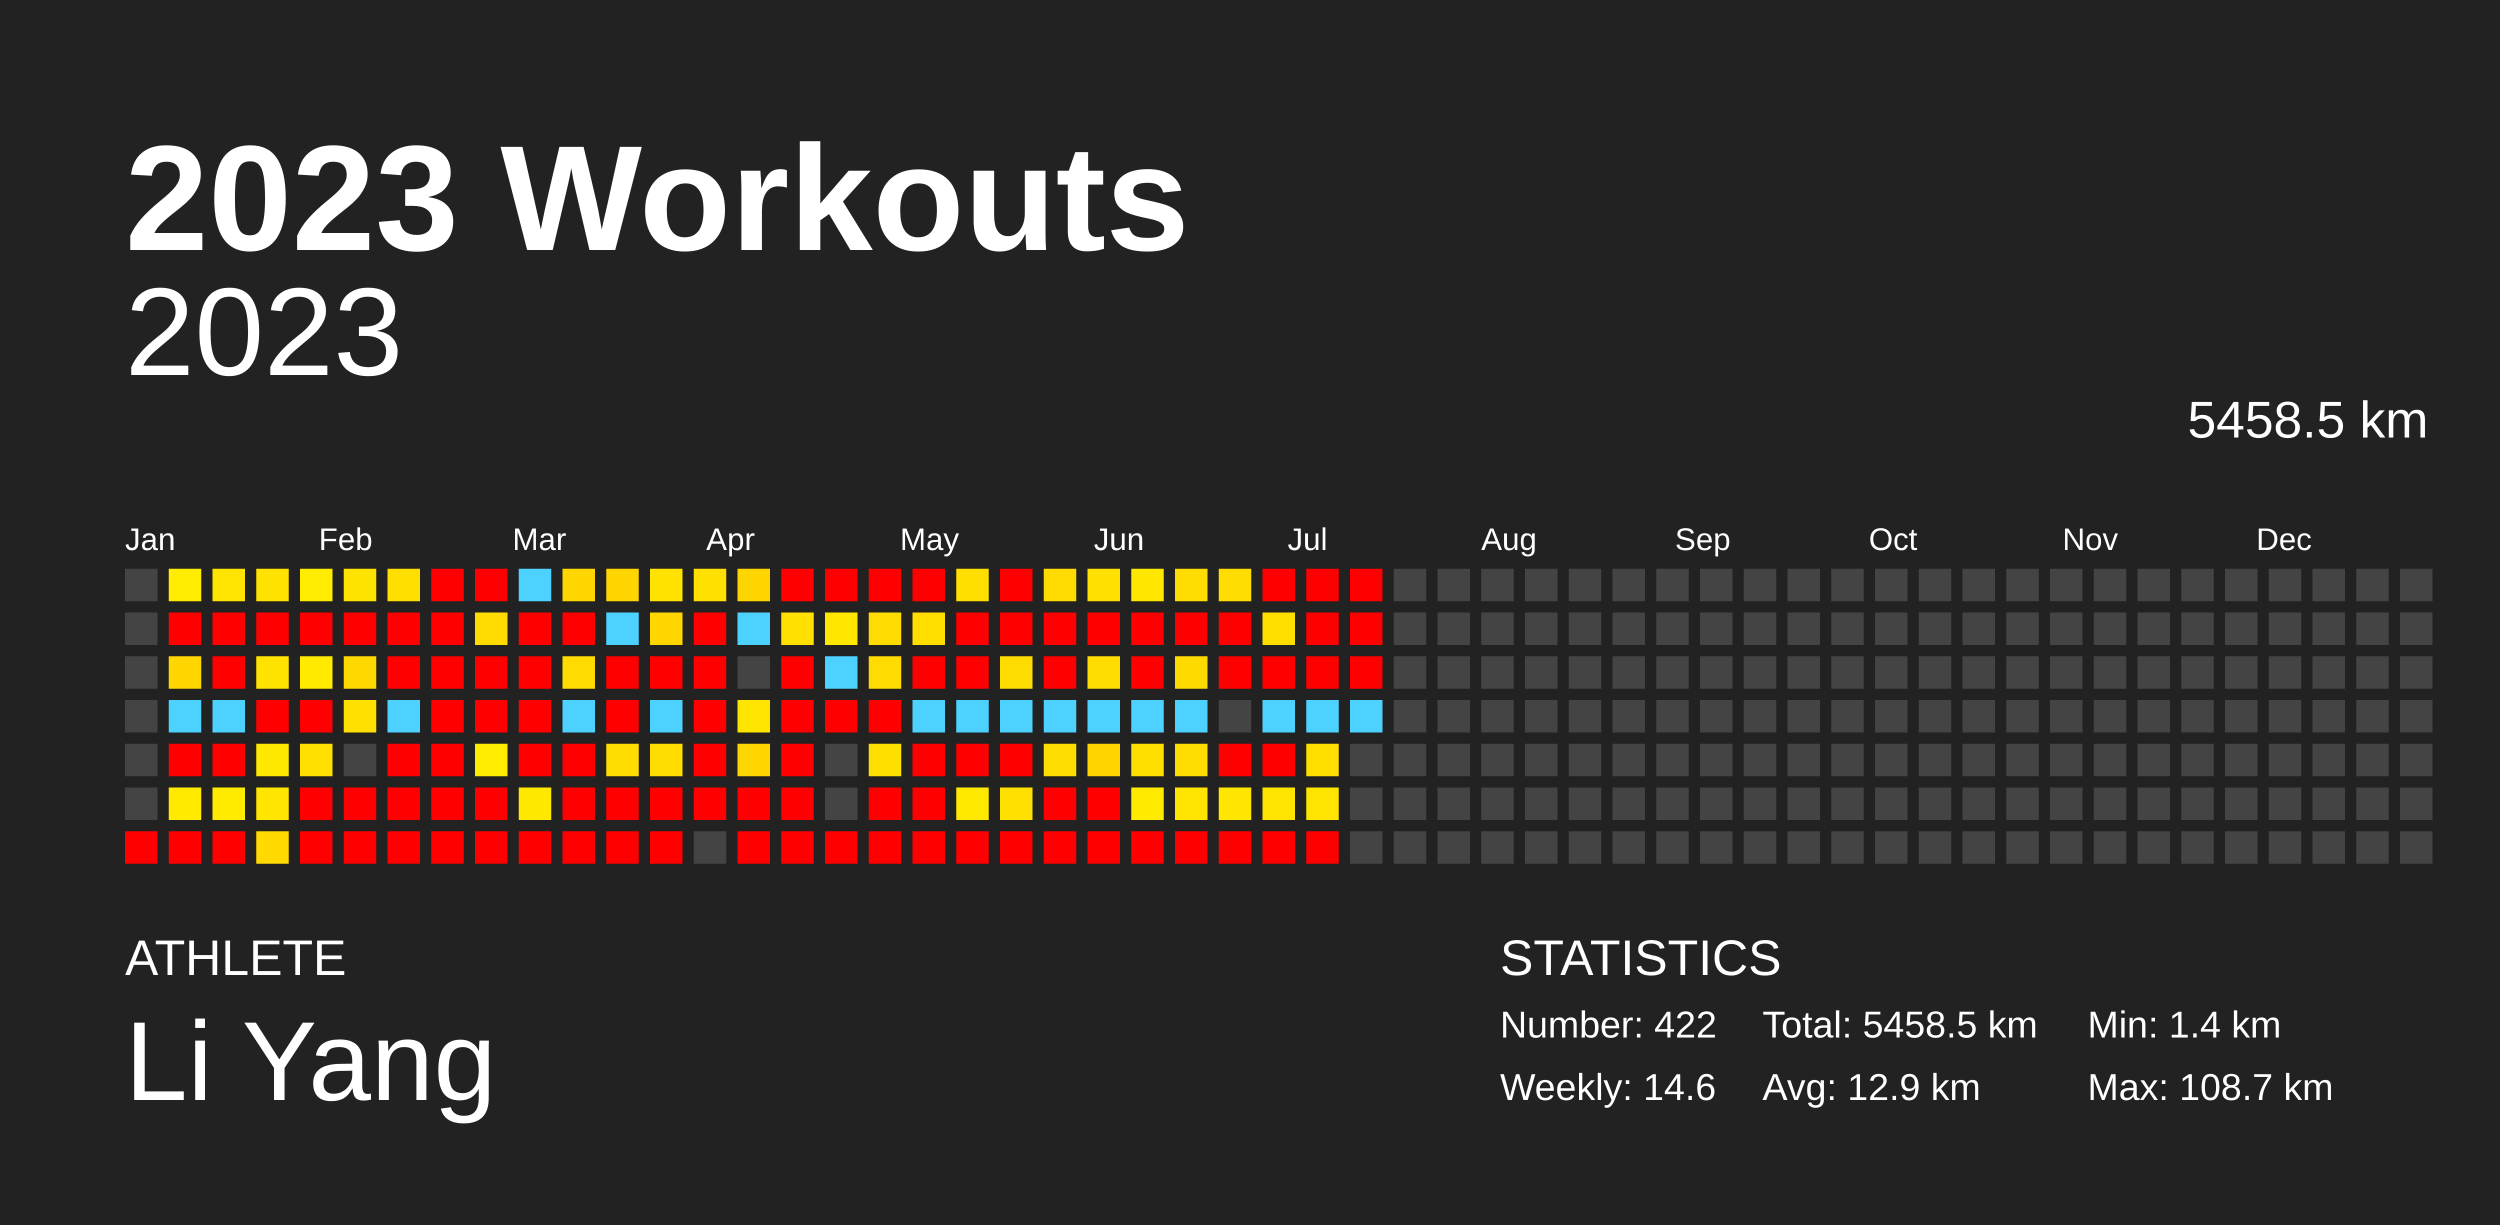
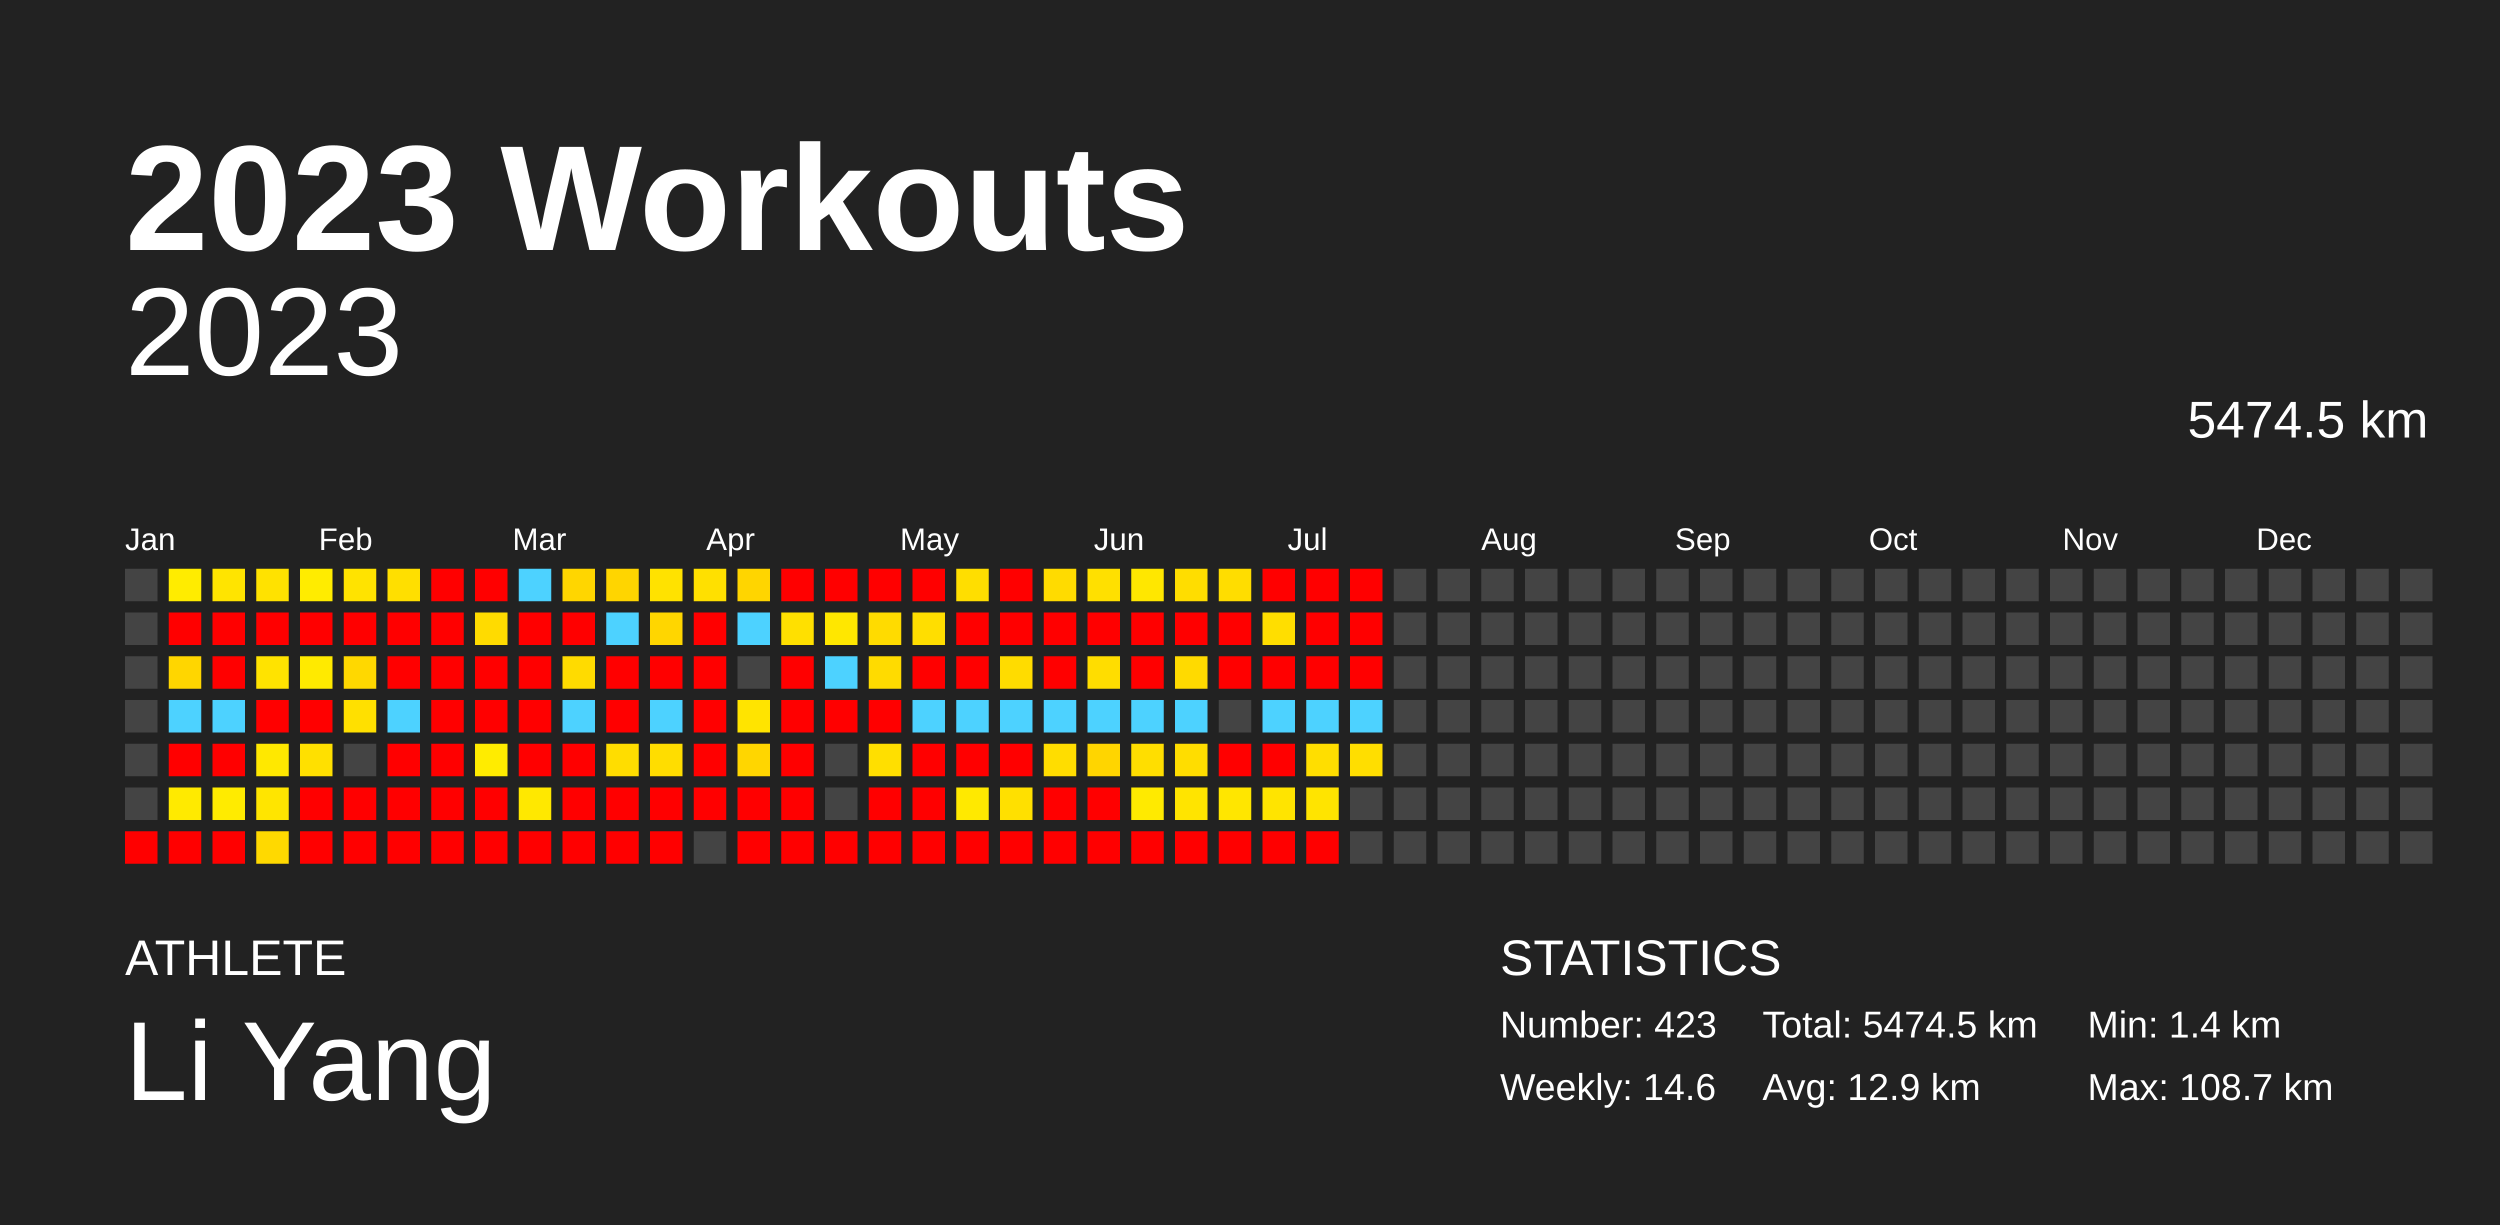
<svg xmlns="http://www.w3.org/2000/svg" baseProfile="full" height="98mm" version="1.1" viewBox="0,0,200,98" width="200mm">
  <defs />
  <rect fill="#222222" height="98" width="200" x="0" y="0" />
  <text fill="#FFFFFF" style="font-size:12px; font-family:Arial; font-weight:bold;" x="10" y="20">2023 Workouts</text>
  <text fill="#FFFFFF" style="font-size:4px; font-family:Arial" x="10" y="78">ATHLETE</text>
  <text fill="#FFFFFF" style="font-size:9px; font-family:Arial" x="10" y="88">Li Yang</text>
  <text fill="#FFFFFF" style="font-size:4px; font-family:Arial" x="120" y="78">STATISTICS</text>
-   <text fill="#FFFFFF" style="font-size:3px; font-family:Arial" x="120" y="83">Number: 422</text>
+   <text fill="#FFFFFF" style="font-size:3px; font-family:Arial" x="120" y="83">Number: 423</text>
  <text fill="#FFFFFF" style="font-size:3px; font-family:Arial" x="120" y="88">Weekly: 14.6</text>
-   <text fill="#FFFFFF" style="font-size:3px; font-family:Arial" x="141" y="83">Total: 5458.5 km</text>
+   <text fill="#FFFFFF" style="font-size:3px; font-family:Arial" x="141" y="83">Total: 5474.5 km</text>
  <text fill="#FFFFFF" style="font-size:3px; font-family:Arial" x="141" y="88">Avg: 12.9 km</text>
  <text fill="#FFFFFF" style="font-size:3px; font-family:Arial" x="167" y="83">Min: 1.4 km</text>
  <text fill="#FFFFFF" style="font-size:3px; font-family:Arial" x="167" y="88">Max: 108.7 km</text>
  <text alignment-baseline="hanging" fill="#FFFFFF" style="font-size:10.0px; font-family:Arial;" x="10" y="30">2023</text>
-   <text alignment-baseline="hanging" fill="#FFFFFF" style="font-size:4.125px; font-family:Arial;" x="175" y="35">5458.5 km</text>
+   <text alignment-baseline="hanging" fill="#FFFFFF" style="font-size:4.125px; font-family:Arial;" x="175" y="35">5474.5 km</text>
  <text fill="#FFFFFF" style="font-size:2.5px; font-family:Arial" x="10.0" y="44">Jan</text>
  <text fill="#FFFFFF" style="font-size:2.5px; font-family:Arial" x="25.5" y="44">Feb</text>
  <text fill="#FFFFFF" style="font-size:2.5px; font-family:Arial" x="41.0" y="44">Mar</text>
  <text fill="#FFFFFF" style="font-size:2.5px; font-family:Arial" x="56.5" y="44">Apr</text>
  <text fill="#FFFFFF" style="font-size:2.5px; font-family:Arial" x="72.0" y="44">May</text>
  <text fill="#FFFFFF" style="font-size:2.5px; font-family:Arial" x="87.5" y="44">Jun</text>
  <text fill="#FFFFFF" style="font-size:2.5px; font-family:Arial" x="103.0" y="44">Jul</text>
  <text fill="#FFFFFF" style="font-size:2.5px; font-family:Arial" x="118.5" y="44">Aug</text>
  <text fill="#FFFFFF" style="font-size:2.5px; font-family:Arial" x="134.0" y="44">Sep</text>
  <text fill="#FFFFFF" style="font-size:2.5px; font-family:Arial" x="149.5" y="44">Oct</text>
  <text fill="#FFFFFF" style="font-size:2.5px; font-family:Arial" x="165.0" y="44">Nov</text>
  <text fill="#FFFFFF" style="font-size:2.5px; font-family:Arial" x="180.5" y="44">Dec</text>
  <rect fill="#444444" height="2.6" width="2.6" x="10.0" y="45.5" />
  <rect fill="#444444" height="2.6" width="2.6" x="10.0" y="49.0" />
  <rect fill="#444444" height="2.6" width="2.6" x="10.0" y="52.5" />
  <rect fill="#444444" height="2.6" width="2.6" x="10.0" y="56.0" />
  <rect fill="#444444" height="2.6" width="2.6" x="10.0" y="59.5" />
  <rect fill="#444444" height="2.6" width="2.6" x="10.0" y="63.0" />
  <rect fill="red" height="2.6" width="2.6" x="10.0" y="66.5" />
  <rect fill="#ffec00" height="2.6" width="2.6" x="13.5" y="45.5" />
  <rect fill="red" height="2.6" width="2.6" x="13.5" y="49.0" />
  <rect fill="#ffd600" height="2.6" width="2.6" x="13.5" y="52.5" />
  <rect fill="#4dd2ff" height="2.6" width="2.6" x="13.5" y="56.0" />
  <rect fill="red" height="2.6" width="2.6" x="13.5" y="59.5" />
  <rect fill="#ffea00" height="2.6" width="2.6" x="13.5" y="63.0" />
  <rect fill="red" height="2.6" width="2.6" x="13.5" y="66.5" />
  <rect fill="#ffe400" height="2.6" width="2.6" x="17.0" y="45.5" />
  <rect fill="red" height="2.6" width="2.6" x="17.0" y="49.0" />
  <rect fill="red" height="2.6" width="2.6" x="17.0" y="52.5" />
  <rect fill="#4dd2ff" height="2.6" width="2.6" x="17.0" y="56.0" />
  <rect fill="red" height="2.6" width="2.6" x="17.0" y="59.5" />
  <rect fill="#ffeb00" height="2.6" width="2.6" x="17.0" y="63.0" />
  <rect fill="red" height="2.6" width="2.6" x="17.0" y="66.5" />
  <rect fill="#ffe200" height="2.6" width="2.6" x="20.5" y="45.5" />
  <rect fill="red" height="2.6" width="2.6" x="20.5" y="49.0" />
  <rect fill="#ffe300" height="2.6" width="2.6" x="20.5" y="52.5" />
  <rect fill="red" height="2.6" width="2.6" x="20.5" y="56.0" />
  <rect fill="#ffe800" height="2.6" width="2.6" x="20.5" y="59.5" />
  <rect fill="#ffe500" height="2.6" width="2.6" x="20.5" y="63.0" />
  <rect fill="#ffd900" height="2.6" width="2.6" x="20.5" y="66.5" />
  <rect fill="#ffec00" height="2.6" width="2.6" x="24.0" y="45.5" />
  <rect fill="red" height="2.6" width="2.6" x="24.0" y="49.0" />
  <rect fill="#ffea00" height="2.6" width="2.6" x="24.0" y="52.5" />
  <rect fill="red" height="2.6" width="2.6" x="24.0" y="56.0" />
  <rect fill="#ffe000" height="2.6" width="2.6" x="24.0" y="59.5" />
  <rect fill="red" height="2.6" width="2.6" x="24.0" y="63.0" />
  <rect fill="red" height="2.6" width="2.6" x="24.0" y="66.5" />
  <rect fill="#ffe300" height="2.6" width="2.6" x="27.5" y="45.5" />
  <rect fill="red" height="2.6" width="2.6" x="27.5" y="49.0" />
  <rect fill="#ffd800" height="2.6" width="2.6" x="27.5" y="52.5" />
  <rect fill="#ffe000" height="2.6" width="2.6" x="27.5" y="56.0" />
  <rect fill="#444444" height="2.6" width="2.6" x="27.5" y="59.5" />
  <rect fill="red" height="2.6" width="2.6" x="27.5" y="63.0" />
  <rect fill="red" height="2.6" width="2.6" x="27.5" y="66.5" />
  <rect fill="#ffdf00" height="2.6" width="2.6" x="31.0" y="45.5" />
  <rect fill="red" height="2.6" width="2.6" x="31.0" y="49.0" />
  <rect fill="red" height="2.6" width="2.6" x="31.0" y="52.5" />
  <rect fill="#4dd2ff" height="2.6" width="2.6" x="31.0" y="56.0" />
  <rect fill="red" height="2.6" width="2.6" x="31.0" y="59.5" />
  <rect fill="red" height="2.6" width="2.6" x="31.0" y="63.0" />
  <rect fill="red" height="2.6" width="2.6" x="31.0" y="66.5" />
  <rect fill="red" height="2.6" width="2.6" x="34.5" y="45.5" />
  <rect fill="red" height="2.6" width="2.6" x="34.5" y="49.0" />
  <rect fill="red" height="2.6" width="2.6" x="34.5" y="52.5" />
  <rect fill="red" height="2.6" width="2.6" x="34.5" y="56.0" />
  <rect fill="red" height="2.6" width="2.6" x="34.5" y="59.5" />
  <rect fill="red" height="2.6" width="2.6" x="34.5" y="63.0" />
  <rect fill="red" height="2.6" width="2.6" x="34.5" y="66.5" />
  <rect fill="red" height="2.6" width="2.6" x="38.0" y="45.5" />
  <rect fill="#ffdb00" height="2.6" width="2.6" x="38.0" y="49.0" />
  <rect fill="red" height="2.6" width="2.6" x="38.0" y="52.5" />
  <rect fill="red" height="2.6" width="2.6" x="38.0" y="56.0" />
  <rect fill="#ffec00" height="2.6" width="2.6" x="38.0" y="59.5" />
  <rect fill="red" height="2.6" width="2.6" x="38.0" y="63.0" />
  <rect fill="red" height="2.6" width="2.6" x="38.0" y="66.5" />
  <rect fill="#4dd2ff" height="2.6" width="2.6" x="41.5" y="45.5" />
  <rect fill="red" height="2.6" width="2.6" x="41.5" y="49.0" />
  <rect fill="red" height="2.6" width="2.6" x="41.5" y="52.5" />
  <rect fill="red" height="2.6" width="2.6" x="41.5" y="56.0" />
  <rect fill="red" height="2.6" width="2.6" x="41.5" y="59.5" />
  <rect fill="#ffe800" height="2.6" width="2.6" x="41.5" y="63.0" />
  <rect fill="red" height="2.6" width="2.6" x="41.5" y="66.5" />
  <rect fill="#ffd600" height="2.6" width="2.6" x="45.0" y="45.5" />
  <rect fill="red" height="2.6" width="2.6" x="45.0" y="49.0" />
  <rect fill="#ffdb00" height="2.6" width="2.6" x="45.0" y="52.5" />
  <rect fill="#4dd2ff" height="2.6" width="2.6" x="45.0" y="56.0" />
  <rect fill="red" height="2.6" width="2.6" x="45.0" y="59.5" />
  <rect fill="red" height="2.6" width="2.6" x="45.0" y="63.0" />
  <rect fill="red" height="2.6" width="2.6" x="45.0" y="66.5" />
  <rect fill="#ffd500" height="2.6" width="2.6" x="48.5" y="45.5" />
  <rect fill="#4dd2ff" height="2.6" width="2.6" x="48.5" y="49.0" />
  <rect fill="red" height="2.6" width="2.6" x="48.5" y="52.5" />
  <rect fill="red" height="2.6" width="2.6" x="48.5" y="56.0" />
  <rect fill="#ffdd00" height="2.6" width="2.6" x="48.5" y="59.5" />
  <rect fill="red" height="2.6" width="2.6" x="48.5" y="63.0" />
  <rect fill="red" height="2.6" width="2.6" x="48.5" y="66.5" />
  <rect fill="#ffe200" height="2.6" width="2.6" x="52.0" y="45.5" />
  <rect fill="#ffd600" height="2.6" width="2.6" x="52.0" y="49.0" />
  <rect fill="red" height="2.6" width="2.6" x="52.0" y="52.5" />
  <rect fill="#4dd2ff" height="2.6" width="2.6" x="52.0" y="56.0" />
  <rect fill="#ffdd00" height="2.6" width="2.6" x="52.0" y="59.5" />
  <rect fill="red" height="2.6" width="2.6" x="52.0" y="63.0" />
  <rect fill="red" height="2.6" width="2.6" x="52.0" y="66.5" />
  <rect fill="#ffe000" height="2.6" width="2.6" x="55.5" y="45.5" />
  <rect fill="red" height="2.6" width="2.6" x="55.5" y="49.0" />
  <rect fill="red" height="2.6" width="2.6" x="55.5" y="52.5" />
  <rect fill="red" height="2.6" width="2.6" x="55.5" y="56.0" />
  <rect fill="red" height="2.6" width="2.6" x="55.5" y="59.5" />
  <rect fill="red" height="2.6" width="2.6" x="55.5" y="63.0" />
  <rect fill="#444444" height="2.6" width="2.6" x="55.5" y="66.5" />
  <rect fill="#ffd500" height="2.6" width="2.6" x="59.0" y="45.5" />
  <rect fill="#4dd2ff" height="2.6" width="2.6" x="59.0" y="49.0" />
  <rect fill="#444444" height="2.6" width="2.6" x="59.0" y="52.5" />
  <rect fill="#ffe400" height="2.6" width="2.6" x="59.0" y="56.0" />
  <rect fill="#ffd600" height="2.6" width="2.6" x="59.0" y="59.5" />
  <rect fill="red" height="2.6" width="2.6" x="59.0" y="63.0" />
  <rect fill="red" height="2.6" width="2.6" x="59.0" y="66.5" />
  <rect fill="red" height="2.6" width="2.6" x="62.5" y="45.5" />
  <rect fill="#ffe000" height="2.6" width="2.6" x="62.5" y="49.0" />
  <rect fill="red" height="2.6" width="2.6" x="62.5" y="52.5" />
  <rect fill="red" height="2.6" width="2.6" x="62.5" y="56.0" />
  <rect fill="red" height="2.6" width="2.6" x="62.5" y="59.5" />
  <rect fill="red" height="2.6" width="2.6" x="62.5" y="63.0" />
  <rect fill="red" height="2.6" width="2.6" x="62.5" y="66.5" />
  <rect fill="red" height="2.6" width="2.6" x="66.0" y="45.5" />
  <rect fill="#ffe700" height="2.6" width="2.6" x="66.0" y="49.0" />
  <rect fill="#4dd2ff" height="2.6" width="2.6" x="66.0" y="52.5" />
  <rect fill="red" height="2.6" width="2.6" x="66.0" y="56.0" />
  <rect fill="#444444" height="2.6" width="2.6" x="66.0" y="59.5" />
  <rect fill="#444444" height="2.6" width="2.6" x="66.0" y="63.0" />
  <rect fill="red" height="2.6" width="2.6" x="66.0" y="66.5" />
  <rect fill="red" height="2.6" width="2.6" x="69.5" y="45.5" />
  <rect fill="#ffdb00" height="2.6" width="2.6" x="69.5" y="49.0" />
  <rect fill="#ffdb00" height="2.6" width="2.6" x="69.5" y="52.5" />
  <rect fill="red" height="2.6" width="2.6" x="69.5" y="56.0" />
  <rect fill="#ffdf00" height="2.6" width="2.6" x="69.5" y="59.5" />
  <rect fill="red" height="2.6" width="2.6" x="69.5" y="63.0" />
  <rect fill="red" height="2.6" width="2.6" x="69.5" y="66.5" />
  <rect fill="red" height="2.6" width="2.6" x="73.0" y="45.5" />
  <rect fill="#ffde00" height="2.6" width="2.6" x="73.0" y="49.0" />
  <rect fill="red" height="2.6" width="2.6" x="73.0" y="52.5" />
  <rect fill="#4dd2ff" height="2.6" width="2.6" x="73.0" y="56.0" />
  <rect fill="red" height="2.6" width="2.6" x="73.0" y="59.5" />
  <rect fill="red" height="2.6" width="2.6" x="73.0" y="63.0" />
  <rect fill="red" height="2.6" width="2.6" x="73.0" y="66.5" />
  <rect fill="#ffde00" height="2.6" width="2.6" x="76.5" y="45.5" />
  <rect fill="red" height="2.6" width="2.6" x="76.5" y="49.0" />
  <rect fill="red" height="2.6" width="2.6" x="76.5" y="52.5" />
  <rect fill="#4dd2ff" height="2.6" width="2.6" x="76.5" y="56.0" />
  <rect fill="red" height="2.6" width="2.6" x="76.5" y="59.5" />
  <rect fill="#ffe900" height="2.6" width="2.6" x="76.5" y="63.0" />
  <rect fill="red" height="2.6" width="2.6" x="76.5" y="66.5" />
  <rect fill="red" height="2.6" width="2.6" x="80.0" y="45.5" />
  <rect fill="red" height="2.6" width="2.6" x="80.0" y="49.0" />
  <rect fill="#ffdc00" height="2.6" width="2.6" x="80.0" y="52.5" />
  <rect fill="#4dd2ff" height="2.6" width="2.6" x="80.0" y="56.0" />
  <rect fill="red" height="2.6" width="2.6" x="80.0" y="59.5" />
  <rect fill="#ffe000" height="2.6" width="2.6" x="80.0" y="63.0" />
  <rect fill="red" height="2.6" width="2.6" x="80.0" y="66.5" />
  <rect fill="#ffdb00" height="2.6" width="2.6" x="83.5" y="45.5" />
  <rect fill="red" height="2.6" width="2.6" x="83.5" y="49.0" />
  <rect fill="red" height="2.6" width="2.6" x="83.5" y="52.5" />
  <rect fill="#4dd2ff" height="2.6" width="2.6" x="83.5" y="56.0" />
  <rect fill="#ffdd00" height="2.6" width="2.6" x="83.5" y="59.5" />
  <rect fill="red" height="2.6" width="2.6" x="83.5" y="63.0" />
  <rect fill="red" height="2.6" width="2.6" x="83.5" y="66.5" />
  <rect fill="#ffe000" height="2.6" width="2.6" x="87.0" y="45.5" />
  <rect fill="red" height="2.6" width="2.6" x="87.0" y="49.0" />
  <rect fill="#ffdd00" height="2.6" width="2.6" x="87.0" y="52.5" />
  <rect fill="#4dd2ff" height="2.6" width="2.6" x="87.0" y="56.0" />
  <rect fill="#ffd500" height="2.6" width="2.6" x="87.0" y="59.5" />
  <rect fill="red" height="2.6" width="2.6" x="87.0" y="63.0" />
  <rect fill="red" height="2.6" width="2.6" x="87.0" y="66.5" />
  <rect fill="#ffe700" height="2.6" width="2.6" x="90.5" y="45.5" />
  <rect fill="red" height="2.6" width="2.6" x="90.5" y="49.0" />
  <rect fill="red" height="2.6" width="2.6" x="90.5" y="52.5" />
  <rect fill="#4dd2ff" height="2.6" width="2.6" x="90.5" y="56.0" />
  <rect fill="#ffde00" height="2.6" width="2.6" x="90.5" y="59.5" />
  <rect fill="#ffea00" height="2.6" width="2.6" x="90.5" y="63.0" />
  <rect fill="red" height="2.6" width="2.6" x="90.5" y="66.5" />
  <rect fill="#ffdd00" height="2.6" width="2.6" x="94.0" y="45.5" />
  <rect fill="red" height="2.6" width="2.6" x="94.0" y="49.0" />
  <rect fill="#ffda00" height="2.6" width="2.6" x="94.0" y="52.5" />
  <rect fill="#4dd2ff" height="2.6" width="2.6" x="94.0" y="56.0" />
  <rect fill="#ffdd00" height="2.6" width="2.6" x="94.0" y="59.5" />
  <rect fill="#ffe400" height="2.6" width="2.6" x="94.0" y="63.0" />
  <rect fill="red" height="2.6" width="2.6" x="94.0" y="66.5" />
  <rect fill="#ffdd00" height="2.6" width="2.6" x="97.5" y="45.5" />
  <rect fill="red" height="2.6" width="2.6" x="97.5" y="49.0" />
  <rect fill="red" height="2.6" width="2.6" x="97.5" y="52.5" />
  <rect fill="#444444" height="2.6" width="2.6" x="97.5" y="56.0" />
  <rect fill="red" height="2.6" width="2.6" x="97.5" y="59.5" />
  <rect fill="#ffe600" height="2.6" width="2.6" x="97.5" y="63.0" />
  <rect fill="red" height="2.6" width="2.6" x="97.5" y="66.5" />
  <rect fill="red" height="2.6" width="2.6" x="101.0" y="45.5" />
  <rect fill="#ffde00" height="2.6" width="2.6" x="101.0" y="49.0" />
  <rect fill="red" height="2.6" width="2.6" x="101.0" y="52.5" />
  <rect fill="#4dd2ff" height="2.6" width="2.6" x="101.0" y="56.0" />
  <rect fill="red" height="2.6" width="2.6" x="101.0" y="59.5" />
  <rect fill="#ffe400" height="2.6" width="2.6" x="101.0" y="63.0" />
  <rect fill="red" height="2.6" width="2.6" x="101.0" y="66.5" />
  <rect fill="red" height="2.6" width="2.6" x="104.5" y="45.5" />
  <rect fill="red" height="2.6" width="2.6" x="104.5" y="49.0" />
  <rect fill="red" height="2.6" width="2.6" x="104.5" y="52.5" />
  <rect fill="#4dd2ff" height="2.6" width="2.6" x="104.5" y="56.0" />
  <rect fill="#ffde00" height="2.6" width="2.6" x="104.5" y="59.5" />
  <rect fill="#ffe400" height="2.6" width="2.6" x="104.5" y="63.0" />
  <rect fill="red" height="2.6" width="2.6" x="104.5" y="66.5" />
  <rect fill="red" height="2.6" width="2.6" x="108.0" y="45.5" />
  <rect fill="red" height="2.6" width="2.6" x="108.0" y="49.0" />
  <rect fill="red" height="2.6" width="2.6" x="108.0" y="52.5" />
  <rect fill="#4dd2ff" height="2.6" width="2.6" x="108.0" y="56.0" />
-   <rect fill="#444444" height="2.6" width="2.6" x="108.0" y="59.5" />
+   <rect fill="#ffde00" height="2.6" width="2.6" x="108.0" y="59.5" />
  <rect fill="#444444" height="2.6" width="2.6" x="108.0" y="63.0" />
  <rect fill="#444444" height="2.6" width="2.6" x="108.0" y="66.5" />
  <rect fill="#444444" height="2.6" width="2.6" x="111.5" y="45.5" />
  <rect fill="#444444" height="2.6" width="2.6" x="111.5" y="49.0" />
  <rect fill="#444444" height="2.6" width="2.6" x="111.5" y="52.5" />
  <rect fill="#444444" height="2.6" width="2.6" x="111.5" y="56.0" />
  <rect fill="#444444" height="2.6" width="2.6" x="111.5" y="59.5" />
  <rect fill="#444444" height="2.6" width="2.6" x="111.5" y="63.0" />
  <rect fill="#444444" height="2.6" width="2.6" x="111.5" y="66.5" />
  <rect fill="#444444" height="2.6" width="2.6" x="115.0" y="45.5" />
  <rect fill="#444444" height="2.6" width="2.6" x="115.0" y="49.0" />
  <rect fill="#444444" height="2.6" width="2.6" x="115.0" y="52.5" />
  <rect fill="#444444" height="2.6" width="2.6" x="115.0" y="56.0" />
  <rect fill="#444444" height="2.6" width="2.6" x="115.0" y="59.5" />
  <rect fill="#444444" height="2.6" width="2.6" x="115.0" y="63.0" />
  <rect fill="#444444" height="2.6" width="2.6" x="115.0" y="66.5" />
  <rect fill="#444444" height="2.6" width="2.6" x="118.5" y="45.5" />
  <rect fill="#444444" height="2.6" width="2.6" x="118.5" y="49.0" />
  <rect fill="#444444" height="2.6" width="2.6" x="118.5" y="52.5" />
  <rect fill="#444444" height="2.6" width="2.6" x="118.5" y="56.0" />
  <rect fill="#444444" height="2.6" width="2.6" x="118.5" y="59.5" />
  <rect fill="#444444" height="2.6" width="2.6" x="118.5" y="63.0" />
  <rect fill="#444444" height="2.6" width="2.6" x="118.5" y="66.5" />
  <rect fill="#444444" height="2.6" width="2.6" x="122.0" y="45.5" />
  <rect fill="#444444" height="2.6" width="2.6" x="122.0" y="49.0" />
  <rect fill="#444444" height="2.6" width="2.6" x="122.0" y="52.5" />
  <rect fill="#444444" height="2.6" width="2.6" x="122.0" y="56.0" />
  <rect fill="#444444" height="2.6" width="2.6" x="122.0" y="59.5" />
  <rect fill="#444444" height="2.6" width="2.6" x="122.0" y="63.0" />
  <rect fill="#444444" height="2.6" width="2.6" x="122.0" y="66.5" />
  <rect fill="#444444" height="2.6" width="2.6" x="125.5" y="45.5" />
  <rect fill="#444444" height="2.6" width="2.6" x="125.5" y="49.0" />
  <rect fill="#444444" height="2.6" width="2.6" x="125.5" y="52.5" />
  <rect fill="#444444" height="2.6" width="2.6" x="125.5" y="56.0" />
  <rect fill="#444444" height="2.6" width="2.6" x="125.5" y="59.5" />
  <rect fill="#444444" height="2.6" width="2.6" x="125.5" y="63.0" />
  <rect fill="#444444" height="2.6" width="2.6" x="125.5" y="66.5" />
  <rect fill="#444444" height="2.6" width="2.6" x="129.0" y="45.5" />
  <rect fill="#444444" height="2.6" width="2.6" x="129.0" y="49.0" />
  <rect fill="#444444" height="2.6" width="2.6" x="129.0" y="52.5" />
  <rect fill="#444444" height="2.6" width="2.6" x="129.0" y="56.0" />
  <rect fill="#444444" height="2.6" width="2.6" x="129.0" y="59.5" />
  <rect fill="#444444" height="2.6" width="2.6" x="129.0" y="63.0" />
  <rect fill="#444444" height="2.6" width="2.6" x="129.0" y="66.5" />
  <rect fill="#444444" height="2.6" width="2.6" x="132.5" y="45.5" />
  <rect fill="#444444" height="2.6" width="2.6" x="132.5" y="49.0" />
  <rect fill="#444444" height="2.6" width="2.6" x="132.5" y="52.5" />
  <rect fill="#444444" height="2.6" width="2.6" x="132.5" y="56.0" />
  <rect fill="#444444" height="2.6" width="2.6" x="132.5" y="59.5" />
  <rect fill="#444444" height="2.6" width="2.6" x="132.5" y="63.0" />
  <rect fill="#444444" height="2.6" width="2.6" x="132.5" y="66.5" />
  <rect fill="#444444" height="2.6" width="2.6" x="136.0" y="45.5" />
  <rect fill="#444444" height="2.6" width="2.6" x="136.0" y="49.0" />
  <rect fill="#444444" height="2.6" width="2.6" x="136.0" y="52.5" />
  <rect fill="#444444" height="2.6" width="2.6" x="136.0" y="56.0" />
  <rect fill="#444444" height="2.6" width="2.6" x="136.0" y="59.5" />
  <rect fill="#444444" height="2.6" width="2.6" x="136.0" y="63.0" />
  <rect fill="#444444" height="2.6" width="2.6" x="136.0" y="66.5" />
  <rect fill="#444444" height="2.6" width="2.6" x="139.5" y="45.5" />
  <rect fill="#444444" height="2.6" width="2.6" x="139.5" y="49.0" />
  <rect fill="#444444" height="2.6" width="2.6" x="139.5" y="52.5" />
  <rect fill="#444444" height="2.6" width="2.6" x="139.5" y="56.0" />
  <rect fill="#444444" height="2.6" width="2.6" x="139.5" y="59.5" />
  <rect fill="#444444" height="2.6" width="2.6" x="139.5" y="63.0" />
  <rect fill="#444444" height="2.6" width="2.6" x="139.5" y="66.5" />
  <rect fill="#444444" height="2.6" width="2.6" x="143.0" y="45.5" />
  <rect fill="#444444" height="2.6" width="2.6" x="143.0" y="49.0" />
  <rect fill="#444444" height="2.6" width="2.6" x="143.0" y="52.5" />
  <rect fill="#444444" height="2.6" width="2.6" x="143.0" y="56.0" />
  <rect fill="#444444" height="2.6" width="2.6" x="143.0" y="59.5" />
  <rect fill="#444444" height="2.6" width="2.6" x="143.0" y="63.0" />
  <rect fill="#444444" height="2.6" width="2.6" x="143.0" y="66.5" />
  <rect fill="#444444" height="2.6" width="2.6" x="146.5" y="45.5" />
  <rect fill="#444444" height="2.6" width="2.6" x="146.5" y="49.0" />
  <rect fill="#444444" height="2.6" width="2.6" x="146.5" y="52.5" />
  <rect fill="#444444" height="2.6" width="2.6" x="146.5" y="56.0" />
  <rect fill="#444444" height="2.6" width="2.6" x="146.5" y="59.5" />
  <rect fill="#444444" height="2.6" width="2.6" x="146.5" y="63.0" />
  <rect fill="#444444" height="2.6" width="2.6" x="146.5" y="66.5" />
  <rect fill="#444444" height="2.6" width="2.6" x="150.0" y="45.5" />
  <rect fill="#444444" height="2.6" width="2.6" x="150.0" y="49.0" />
  <rect fill="#444444" height="2.6" width="2.6" x="150.0" y="52.5" />
  <rect fill="#444444" height="2.6" width="2.6" x="150.0" y="56.0" />
  <rect fill="#444444" height="2.6" width="2.6" x="150.0" y="59.5" />
  <rect fill="#444444" height="2.6" width="2.6" x="150.0" y="63.0" />
  <rect fill="#444444" height="2.6" width="2.6" x="150.0" y="66.5" />
  <rect fill="#444444" height="2.6" width="2.6" x="153.5" y="45.5" />
  <rect fill="#444444" height="2.6" width="2.6" x="153.5" y="49.0" />
  <rect fill="#444444" height="2.6" width="2.6" x="153.5" y="52.5" />
  <rect fill="#444444" height="2.6" width="2.6" x="153.5" y="56.0" />
  <rect fill="#444444" height="2.6" width="2.6" x="153.5" y="59.5" />
  <rect fill="#444444" height="2.6" width="2.6" x="153.5" y="63.0" />
  <rect fill="#444444" height="2.6" width="2.6" x="153.5" y="66.5" />
  <rect fill="#444444" height="2.6" width="2.6" x="157.0" y="45.5" />
  <rect fill="#444444" height="2.6" width="2.6" x="157.0" y="49.0" />
  <rect fill="#444444" height="2.6" width="2.6" x="157.0" y="52.5" />
  <rect fill="#444444" height="2.6" width="2.6" x="157.0" y="56.0" />
  <rect fill="#444444" height="2.6" width="2.6" x="157.0" y="59.5" />
  <rect fill="#444444" height="2.6" width="2.6" x="157.0" y="63.0" />
  <rect fill="#444444" height="2.6" width="2.6" x="157.0" y="66.5" />
  <rect fill="#444444" height="2.6" width="2.6" x="160.5" y="45.5" />
  <rect fill="#444444" height="2.6" width="2.6" x="160.5" y="49.0" />
  <rect fill="#444444" height="2.6" width="2.6" x="160.5" y="52.5" />
  <rect fill="#444444" height="2.6" width="2.6" x="160.5" y="56.0" />
  <rect fill="#444444" height="2.6" width="2.6" x="160.5" y="59.5" />
  <rect fill="#444444" height="2.6" width="2.6" x="160.5" y="63.0" />
  <rect fill="#444444" height="2.6" width="2.6" x="160.5" y="66.5" />
  <rect fill="#444444" height="2.6" width="2.6" x="164.0" y="45.5" />
  <rect fill="#444444" height="2.6" width="2.6" x="164.0" y="49.0" />
  <rect fill="#444444" height="2.6" width="2.6" x="164.0" y="52.5" />
  <rect fill="#444444" height="2.6" width="2.6" x="164.0" y="56.0" />
  <rect fill="#444444" height="2.6" width="2.6" x="164.0" y="59.5" />
  <rect fill="#444444" height="2.6" width="2.6" x="164.0" y="63.0" />
  <rect fill="#444444" height="2.6" width="2.6" x="164.0" y="66.5" />
  <rect fill="#444444" height="2.6" width="2.6" x="167.5" y="45.5" />
  <rect fill="#444444" height="2.6" width="2.6" x="167.5" y="49.0" />
  <rect fill="#444444" height="2.6" width="2.6" x="167.5" y="52.5" />
  <rect fill="#444444" height="2.6" width="2.6" x="167.5" y="56.0" />
  <rect fill="#444444" height="2.6" width="2.6" x="167.5" y="59.5" />
  <rect fill="#444444" height="2.6" width="2.6" x="167.5" y="63.0" />
  <rect fill="#444444" height="2.6" width="2.6" x="167.5" y="66.5" />
  <rect fill="#444444" height="2.6" width="2.6" x="171.0" y="45.5" />
  <rect fill="#444444" height="2.6" width="2.6" x="171.0" y="49.0" />
  <rect fill="#444444" height="2.6" width="2.6" x="171.0" y="52.5" />
  <rect fill="#444444" height="2.6" width="2.6" x="171.0" y="56.0" />
  <rect fill="#444444" height="2.6" width="2.6" x="171.0" y="59.5" />
  <rect fill="#444444" height="2.6" width="2.6" x="171.0" y="63.0" />
  <rect fill="#444444" height="2.6" width="2.6" x="171.0" y="66.5" />
  <rect fill="#444444" height="2.6" width="2.6" x="174.5" y="45.5" />
  <rect fill="#444444" height="2.6" width="2.6" x="174.5" y="49.0" />
  <rect fill="#444444" height="2.6" width="2.6" x="174.5" y="52.5" />
  <rect fill="#444444" height="2.6" width="2.6" x="174.5" y="56.0" />
  <rect fill="#444444" height="2.6" width="2.6" x="174.5" y="59.5" />
  <rect fill="#444444" height="2.6" width="2.6" x="174.5" y="63.0" />
  <rect fill="#444444" height="2.6" width="2.6" x="174.5" y="66.5" />
  <rect fill="#444444" height="2.6" width="2.6" x="178.0" y="45.5" />
  <rect fill="#444444" height="2.6" width="2.6" x="178.0" y="49.0" />
  <rect fill="#444444" height="2.6" width="2.6" x="178.0" y="52.5" />
  <rect fill="#444444" height="2.6" width="2.6" x="178.0" y="56.0" />
  <rect fill="#444444" height="2.6" width="2.6" x="178.0" y="59.5" />
  <rect fill="#444444" height="2.6" width="2.6" x="178.0" y="63.0" />
  <rect fill="#444444" height="2.6" width="2.6" x="178.0" y="66.5" />
  <rect fill="#444444" height="2.6" width="2.6" x="181.5" y="45.5" />
  <rect fill="#444444" height="2.6" width="2.6" x="181.5" y="49.0" />
  <rect fill="#444444" height="2.6" width="2.6" x="181.5" y="52.5" />
  <rect fill="#444444" height="2.6" width="2.6" x="181.5" y="56.0" />
  <rect fill="#444444" height="2.6" width="2.6" x="181.5" y="59.5" />
  <rect fill="#444444" height="2.6" width="2.6" x="181.5" y="63.0" />
  <rect fill="#444444" height="2.6" width="2.6" x="181.5" y="66.5" />
  <rect fill="#444444" height="2.6" width="2.6" x="185.0" y="45.5" />
  <rect fill="#444444" height="2.6" width="2.6" x="185.0" y="49.0" />
  <rect fill="#444444" height="2.6" width="2.6" x="185.0" y="52.5" />
  <rect fill="#444444" height="2.6" width="2.6" x="185.0" y="56.0" />
  <rect fill="#444444" height="2.6" width="2.6" x="185.0" y="59.5" />
  <rect fill="#444444" height="2.6" width="2.6" x="185.0" y="63.0" />
  <rect fill="#444444" height="2.6" width="2.6" x="185.0" y="66.5" />
  <rect fill="#444444" height="2.6" width="2.6" x="188.5" y="45.5" />
  <rect fill="#444444" height="2.6" width="2.6" x="188.5" y="49.0" />
  <rect fill="#444444" height="2.6" width="2.6" x="188.5" y="52.5" />
  <rect fill="#444444" height="2.6" width="2.6" x="188.5" y="56.0" />
  <rect fill="#444444" height="2.6" width="2.6" x="188.5" y="59.5" />
  <rect fill="#444444" height="2.6" width="2.6" x="188.5" y="63.0" />
  <rect fill="#444444" height="2.6" width="2.6" x="188.5" y="66.5" />
  <rect fill="#444444" height="2.6" width="2.6" x="192.0" y="45.5" />
  <rect fill="#444444" height="2.6" width="2.6" x="192.0" y="49.0" />
  <rect fill="#444444" height="2.6" width="2.6" x="192.0" y="52.5" />
  <rect fill="#444444" height="2.6" width="2.6" x="192.0" y="56.0" />
  <rect fill="#444444" height="2.6" width="2.6" x="192.0" y="59.5" />
  <rect fill="#444444" height="2.6" width="2.6" x="192.0" y="63.0" />
  <rect fill="#444444" height="2.6" width="2.6" x="192.0" y="66.5" />
</svg>
